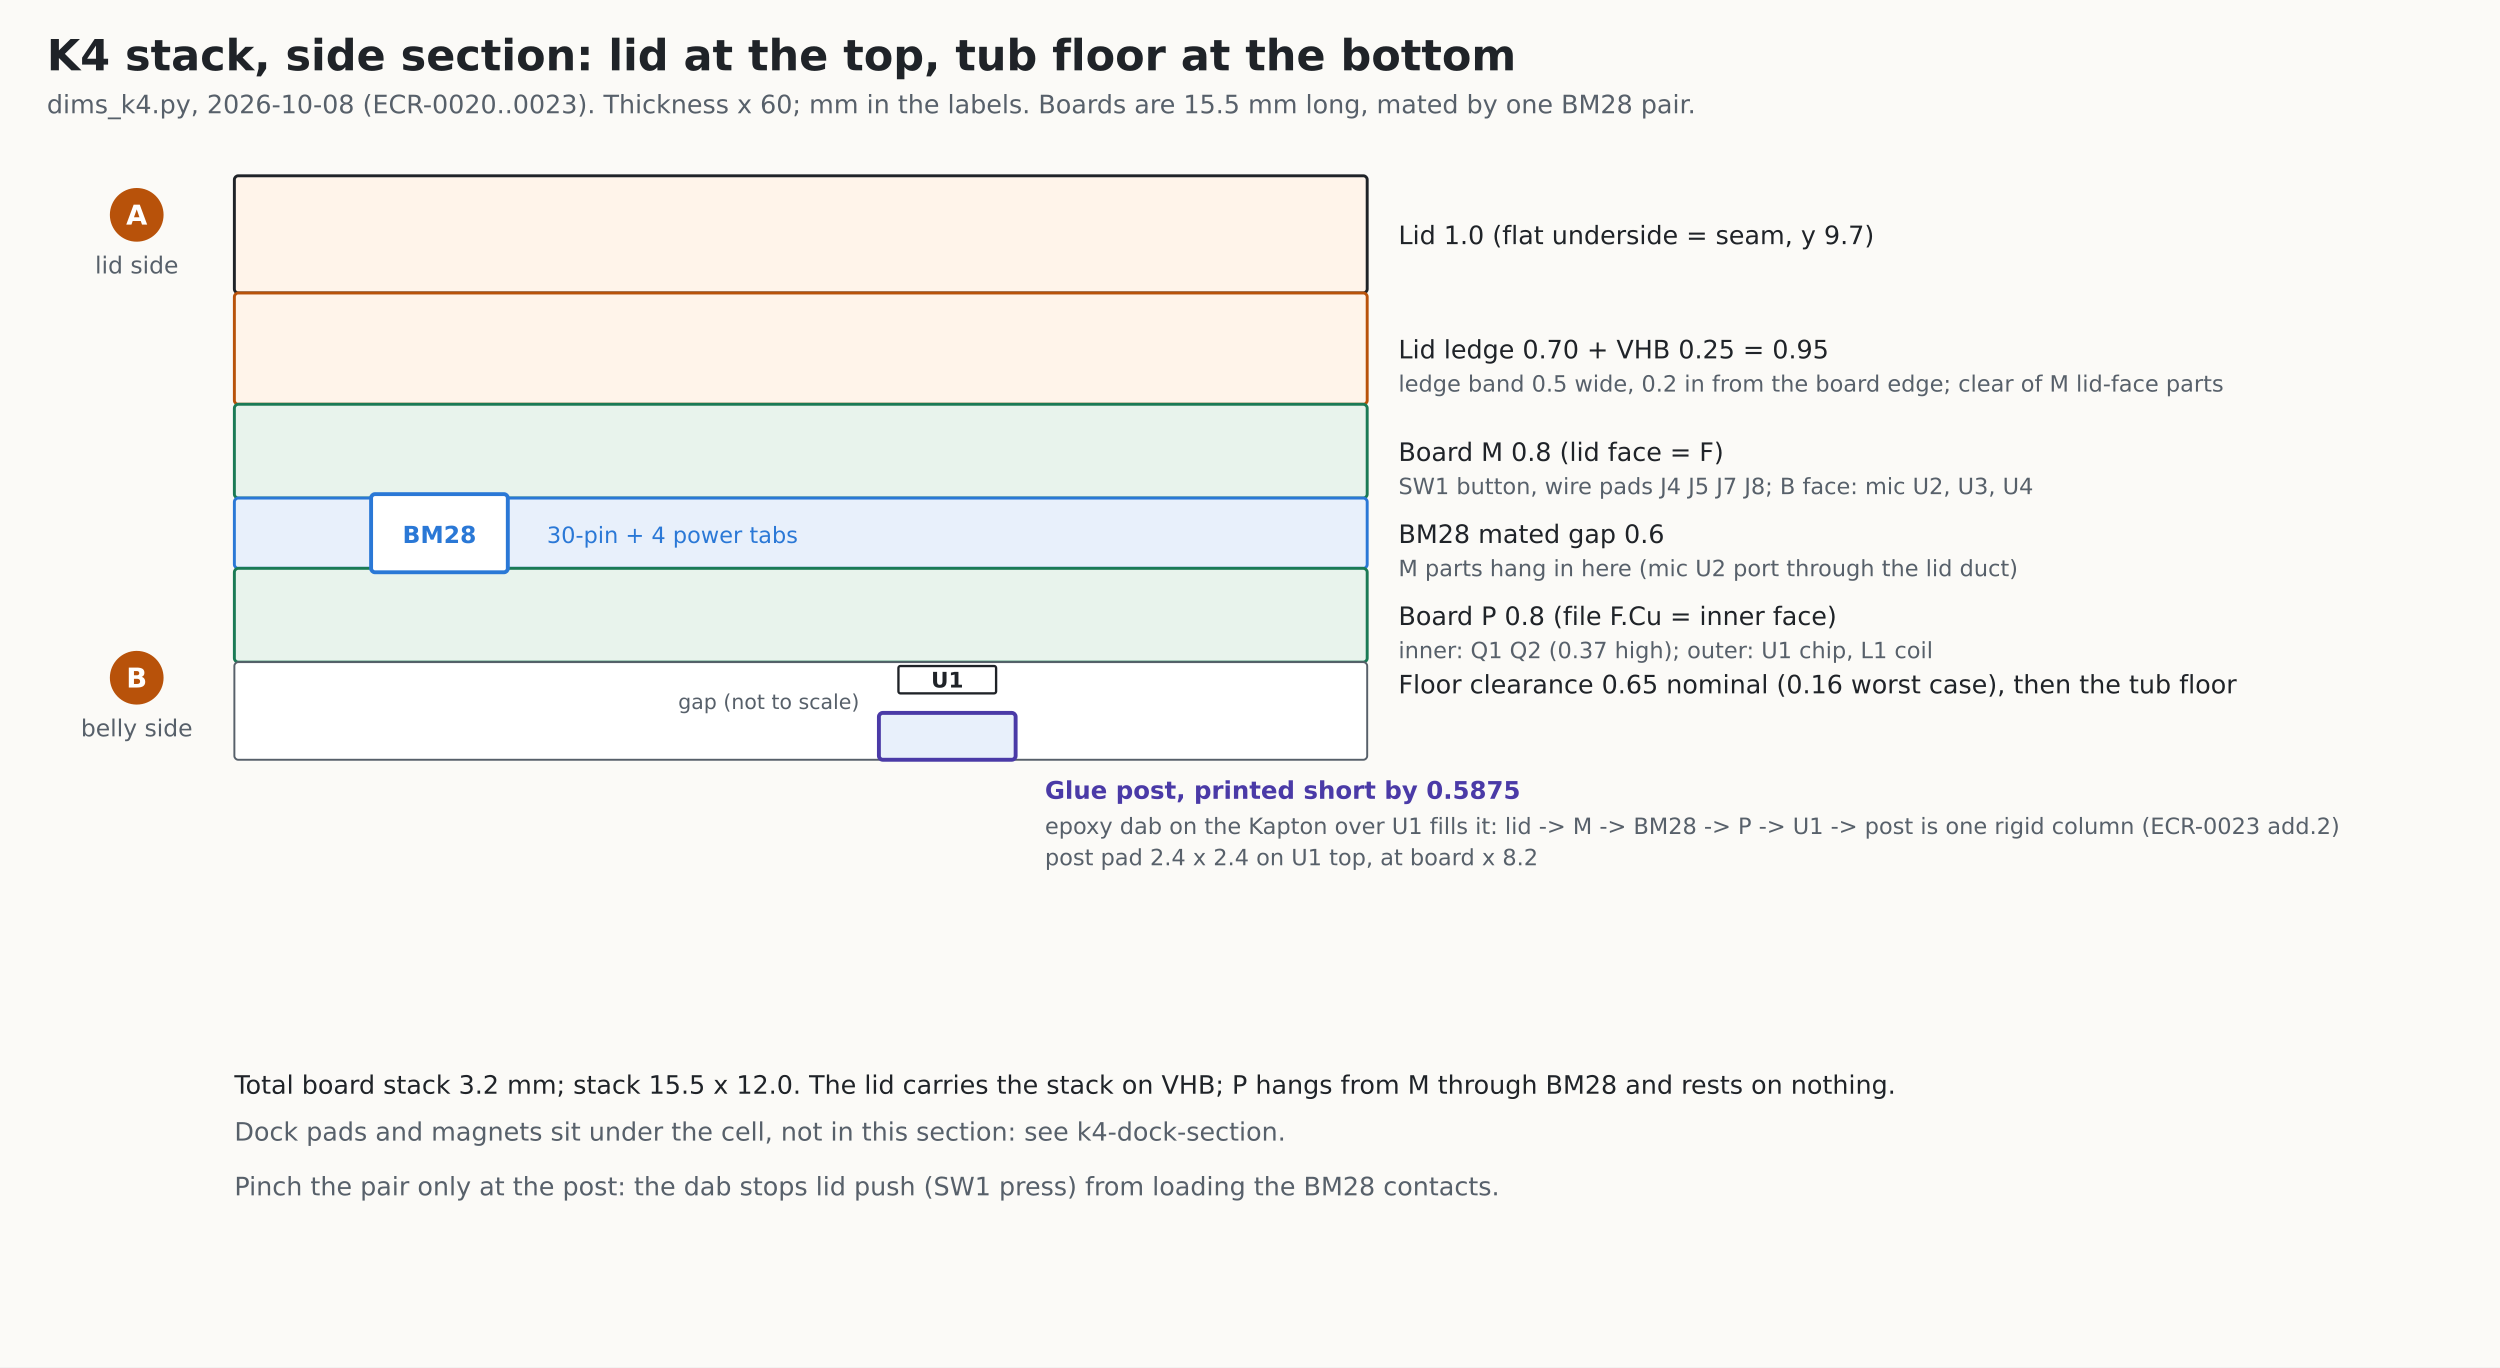
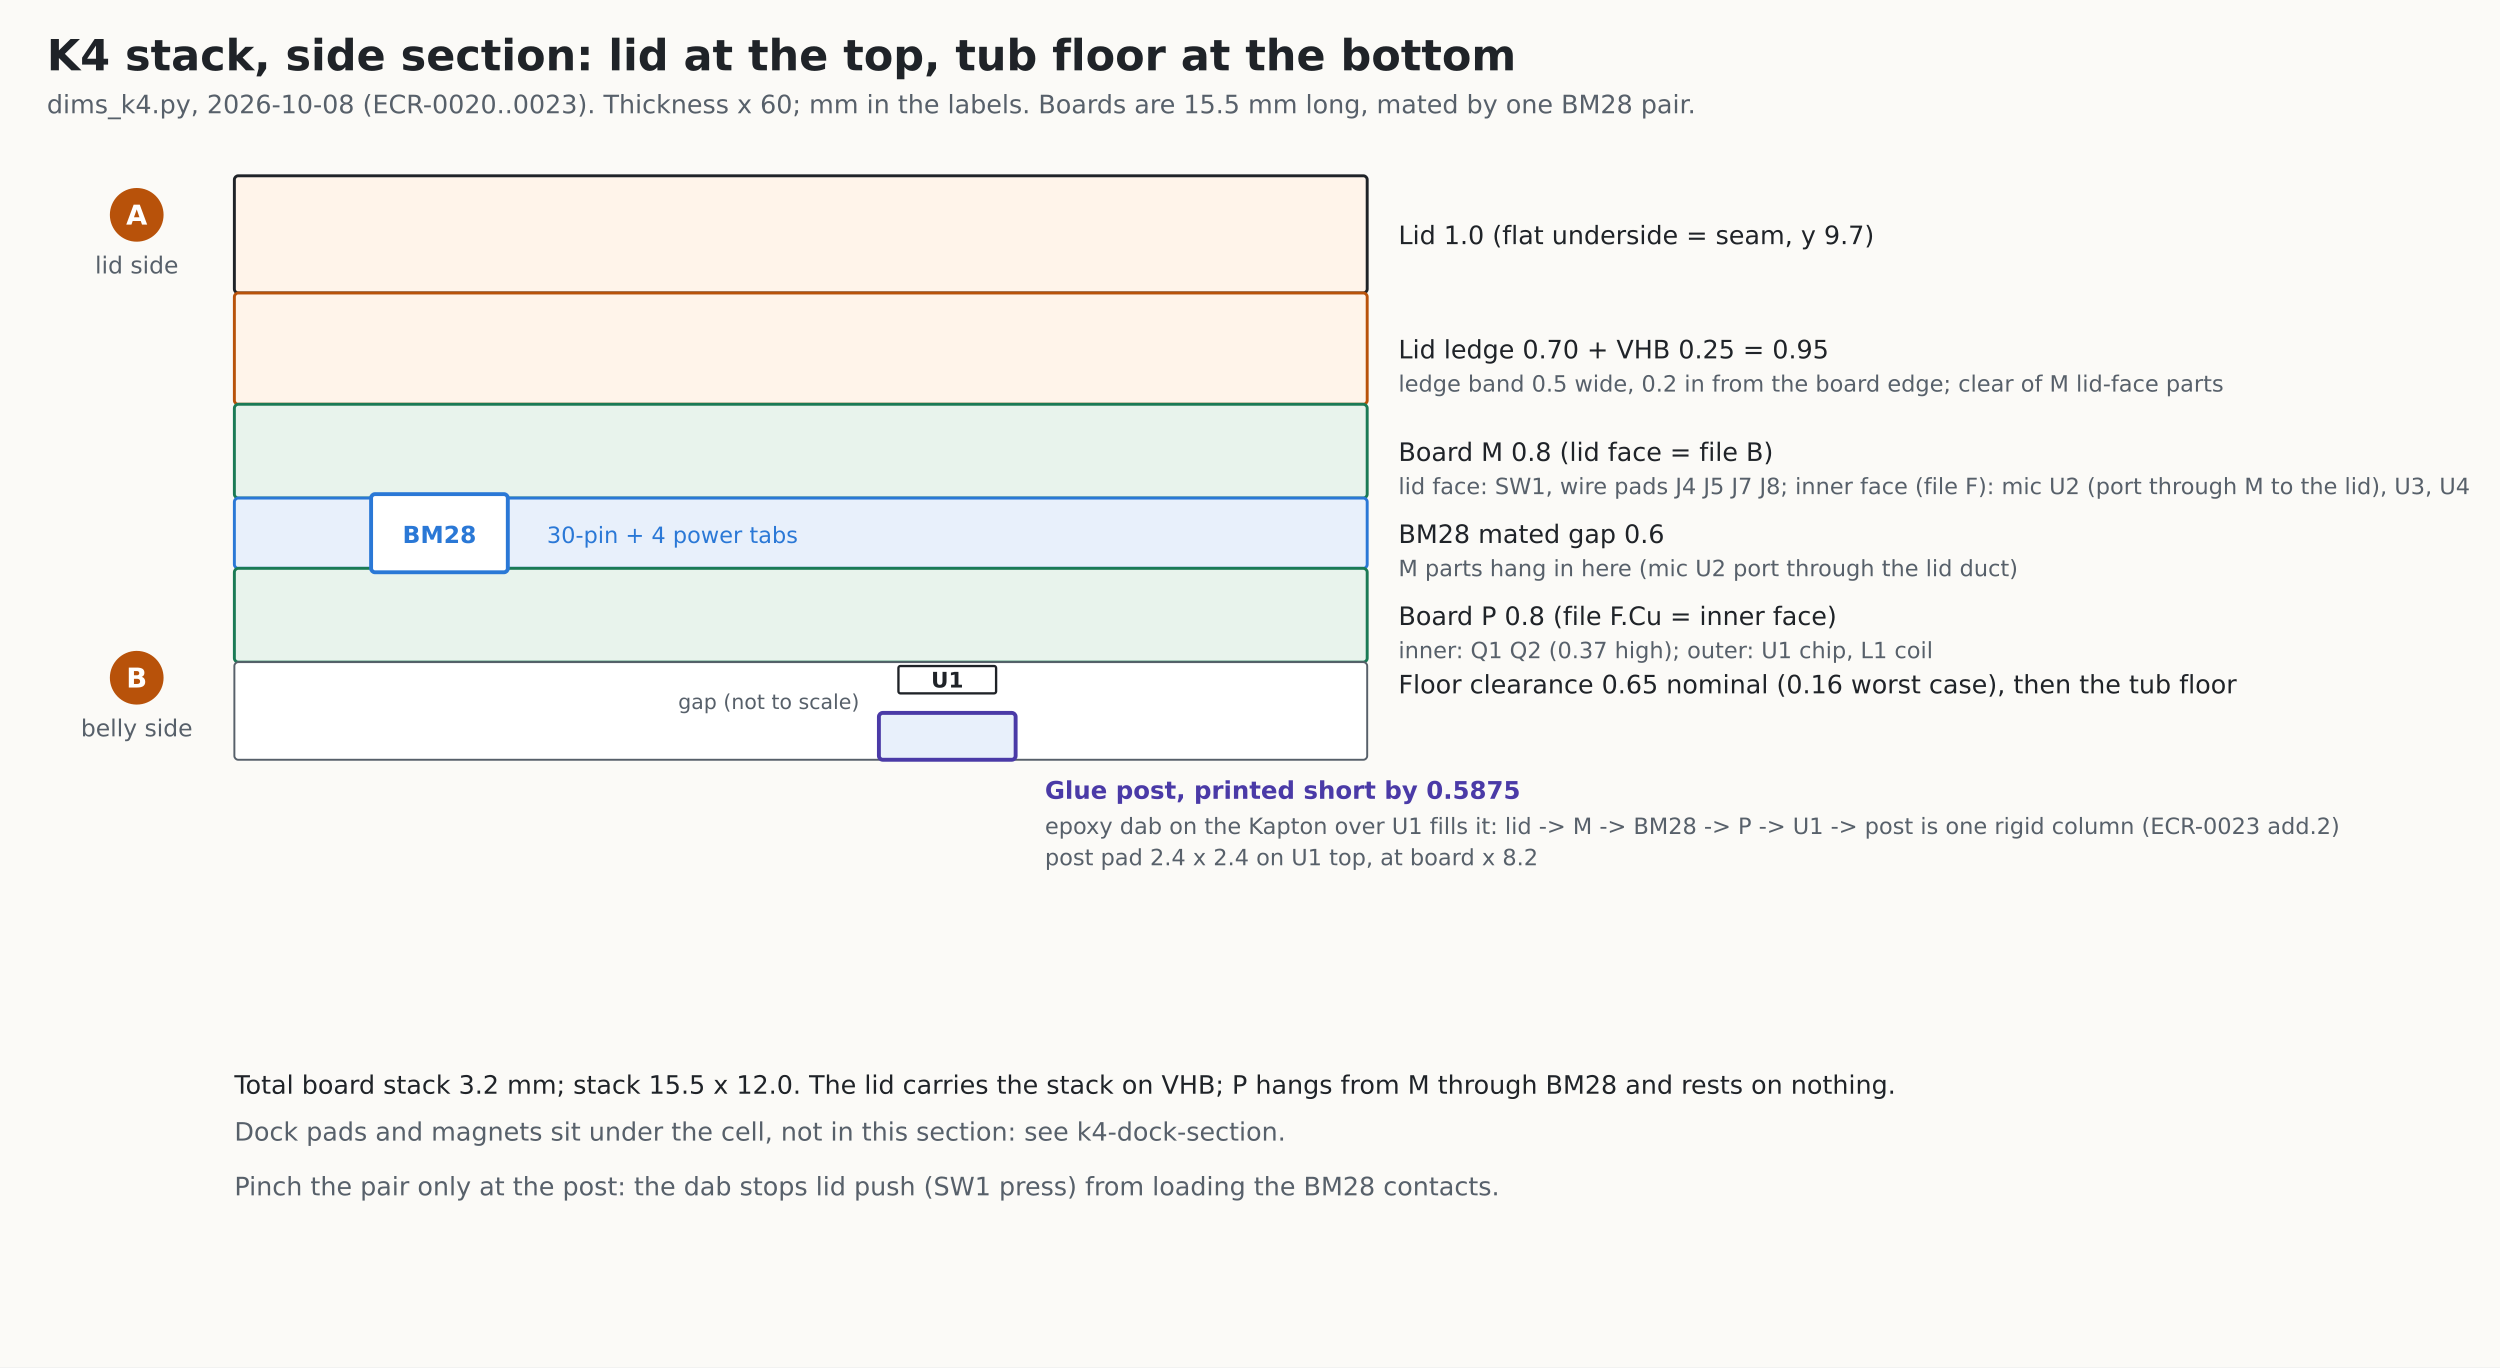
<svg xmlns="http://www.w3.org/2000/svg" viewBox="0 0 1280 700" width="1280" height="700" font-family="DejaVu Sans, sans-serif">
  <rect width="1280" height="700" fill="#fbfaf7" />
  <text x="24" y="36" font-size="22" fill="#1f2328" font-weight="bold" text-anchor="start">K4 stack, side section: lid at the top, tub floor at the bottom</text>
  <text x="24" y="58" font-size="13" fill="#57606a" font-weight="normal" text-anchor="start">dims_k4.py, 2026-10-08 (ECR-0020..0023). Thickness x 60; mm in the labels. Boards are 15.5 mm long, mated by one BM28 pair.</text>
  <rect x="120" y="90" width="580" height="60.0" rx="2" fill="#fff4ea" stroke="#1f2328" stroke-width="1.5" />
  <text x="716" y="125.0" font-size="13" fill="#1f2328" font-weight="normal" text-anchor="start">Lid 1.0 (flat underside = seam, y 9.7)</text>
  <rect x="120" y="150.0" width="580" height="57.0" rx="2" fill="#fff4ea" stroke="#b8520a" stroke-width="1.5" />
  <text x="716" y="183.5" font-size="13" fill="#1f2328" font-weight="normal" text-anchor="start">Lid ledge 0.70 + VHB 0.25 = 0.95</text>
  <text x="716" y="200.5" font-size="11.5" fill="#57606a" font-weight="normal" text-anchor="start">ledge band 0.5 wide, 0.2 in from the board edge; clear of M lid-face parts</text>
  <rect x="120" y="207.0" width="580" height="48.0" rx="2" fill="#e8f3ec" stroke="#1a7a55" stroke-width="1.5" />
-   <text x="716" y="236.0" font-size="13" fill="#1f2328" font-weight="normal" text-anchor="start">Board M 0.8 (lid face = F)</text>
-   <text x="716" y="253.0" font-size="11.5" fill="#57606a" font-weight="normal" text-anchor="start">SW1 button, wire pads J4 J5 J7 J8; B face: mic U2, U3, U4</text>
+   <text x="716" y="236.0" font-size="13" fill="#1f2328" font-weight="normal" text-anchor="start">Board M 0.8 (lid face = file B)</text>
+   <text x="716" y="253.0" font-size="11.5" fill="#57606a" font-weight="normal" text-anchor="start">lid face: SW1, wire pads J4 J5 J7 J8; inner face (file F): mic U2 (port through M to the lid), U3, U4</text>
  <rect x="120" y="255.0" width="580" height="36.0" rx="2" fill="#e8f0fb" stroke="#2a78d6" stroke-width="1.5" />
  <text x="716" y="278.0" font-size="13" fill="#1f2328" font-weight="normal" text-anchor="start">BM28 mated gap 0.6</text>
  <text x="716" y="295.0" font-size="11.5" fill="#57606a" font-weight="normal" text-anchor="start">M parts hang in here (mic U2 port through the lid duct)</text>
  <rect x="120" y="291.0" width="580" height="48.0" rx="2" fill="#e8f3ec" stroke="#1a7a55" stroke-width="1.5" />
  <text x="716" y="320.0" font-size="13" fill="#1f2328" font-weight="normal" text-anchor="start">Board P 0.8 (file F.Cu = inner face)</text>
  <text x="716" y="337.0" font-size="11.5" fill="#57606a" font-weight="normal" text-anchor="start">inner: Q1 Q2 (0.37 high); outer: U1 chip, L1 coil</text>
  <rect x="120" y="339.0" width="580" height="50" rx="2" fill="#ffffff" stroke="#57606a" stroke-width="1" />
  <text x="716" y="355.0" font-size="13" fill="#1f2328" font-weight="normal" text-anchor="start">Floor clearance 0.65 nominal (0.16 worst case), then the tub floor</text>
  <rect x="190" y="253.0" width="70" height="40.0" rx="2" fill="#ffffff" stroke="#2a78d6" stroke-width="2" />
  <text x="225" y="278.0" font-size="12" fill="#2a78d6" font-weight="bold" text-anchor="middle">BM28</text>
  <text x="280" y="278.0" font-size="11.5" fill="#2a78d6" font-weight="normal" text-anchor="start">30-pin + 4 power tabs</text>
  <rect x="450" y="365.0" width="70" height="24" rx="2" fill="#e8f0fb" stroke="#4a3aa7" stroke-width="2" />
  <rect x="460" y="341.0" width="50" height="14" rx="1" fill="#ffffff" stroke="#1f2328" stroke-width="1.2" />
  <text x="485" y="352.0" font-size="11" fill="#1f2328" font-weight="bold" text-anchor="middle">U1</text>
  <text x="440" y="363.0" font-size="10.5" fill="#57606a" font-weight="normal" text-anchor="end">gap (not to scale)</text>
  <text x="535" y="409.0" font-size="12.5" fill="#4a3aa7" font-weight="bold" text-anchor="start">Glue post, printed short by 0.5875</text>
  <text x="535" y="427.0" font-size="11.5" fill="#57606a" font-weight="normal" text-anchor="start">epoxy dab on the Kapton over U1 fills it: lid -&gt; M -&gt; BM28 -&gt; P -&gt; U1 -&gt; post is one rigid column (ECR-0023 add.2)</text>
  <text x="535" y="443.0" font-size="11.5" fill="#57606a" font-weight="normal" text-anchor="start">post pad 2.4 x 2.4 on U1 top, at board x 8.2</text>
  <circle cx="70" cy="110" r="13" fill="#b8520a" stroke="#b8520a" stroke-width="1.5" />
  <text x="70" y="115" font-size="14" fill="#ffffff" font-weight="bold" text-anchor="middle">A</text>
  <text x="70" y="140" font-size="12" fill="#57606a" font-weight="normal" text-anchor="middle">lid side</text>
  <circle cx="70" cy="347.0" r="13" fill="#b8520a" stroke="#b8520a" stroke-width="1.5" />
  <text x="70" y="352.0" font-size="14" fill="#ffffff" font-weight="bold" text-anchor="middle">B</text>
  <text x="70" y="377.0" font-size="12" fill="#57606a" font-weight="normal" text-anchor="middle">belly side</text>
  <text x="120" y="560" font-size="13" fill="#1f2328" font-weight="normal" text-anchor="start">Total board stack 3.2 mm; stack 15.5 x 12.0. The lid carries the stack on VHB; P hangs from M through BM28 and rests on nothing.</text>
  <text x="120" y="584" font-size="13" fill="#57606a" font-weight="normal" text-anchor="start">Dock pads and magnets sit under the cell, not in this section: see k4-dock-section.</text>
  <text x="120" y="612" font-size="13" fill="#57606a" font-weight="normal" text-anchor="start">Pinch the pair only at the post: the dab stops lid push (SW1 press) from loading the BM28 contacts.</text>
</svg>
